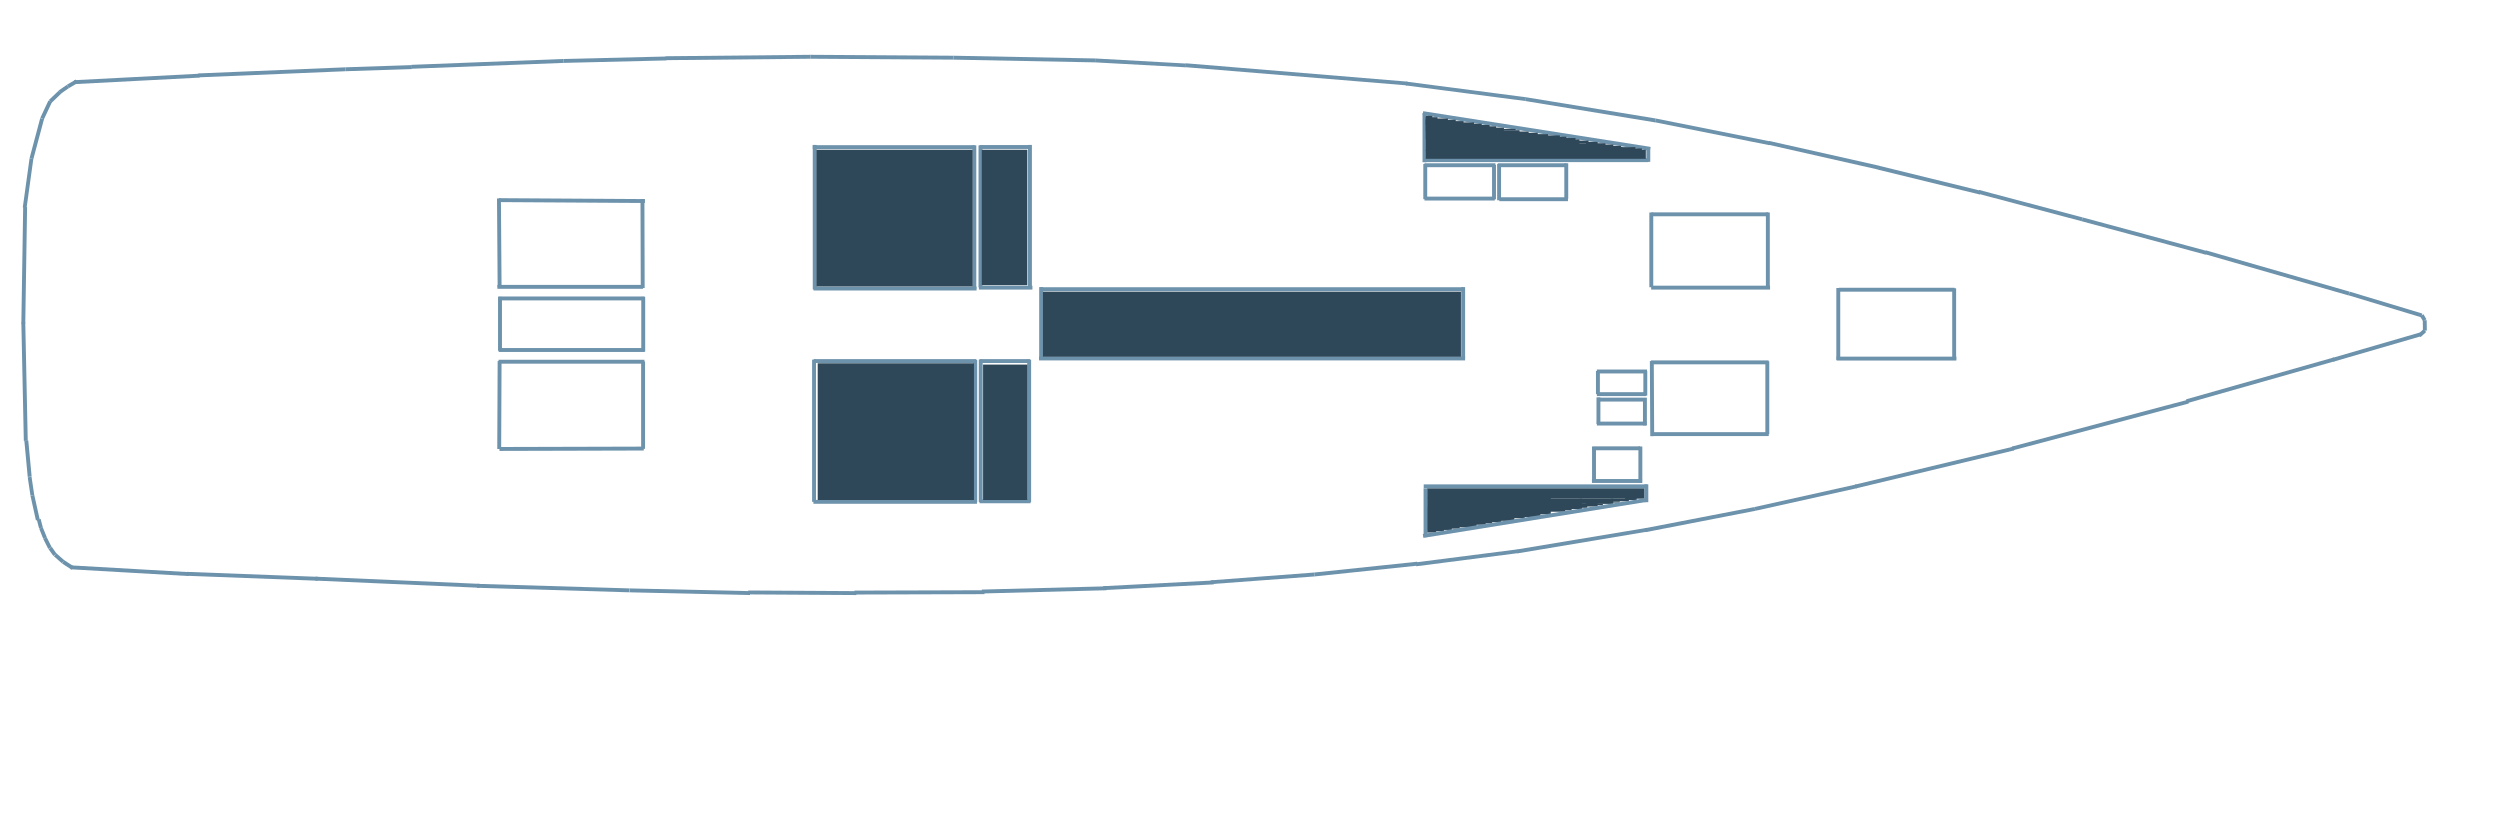
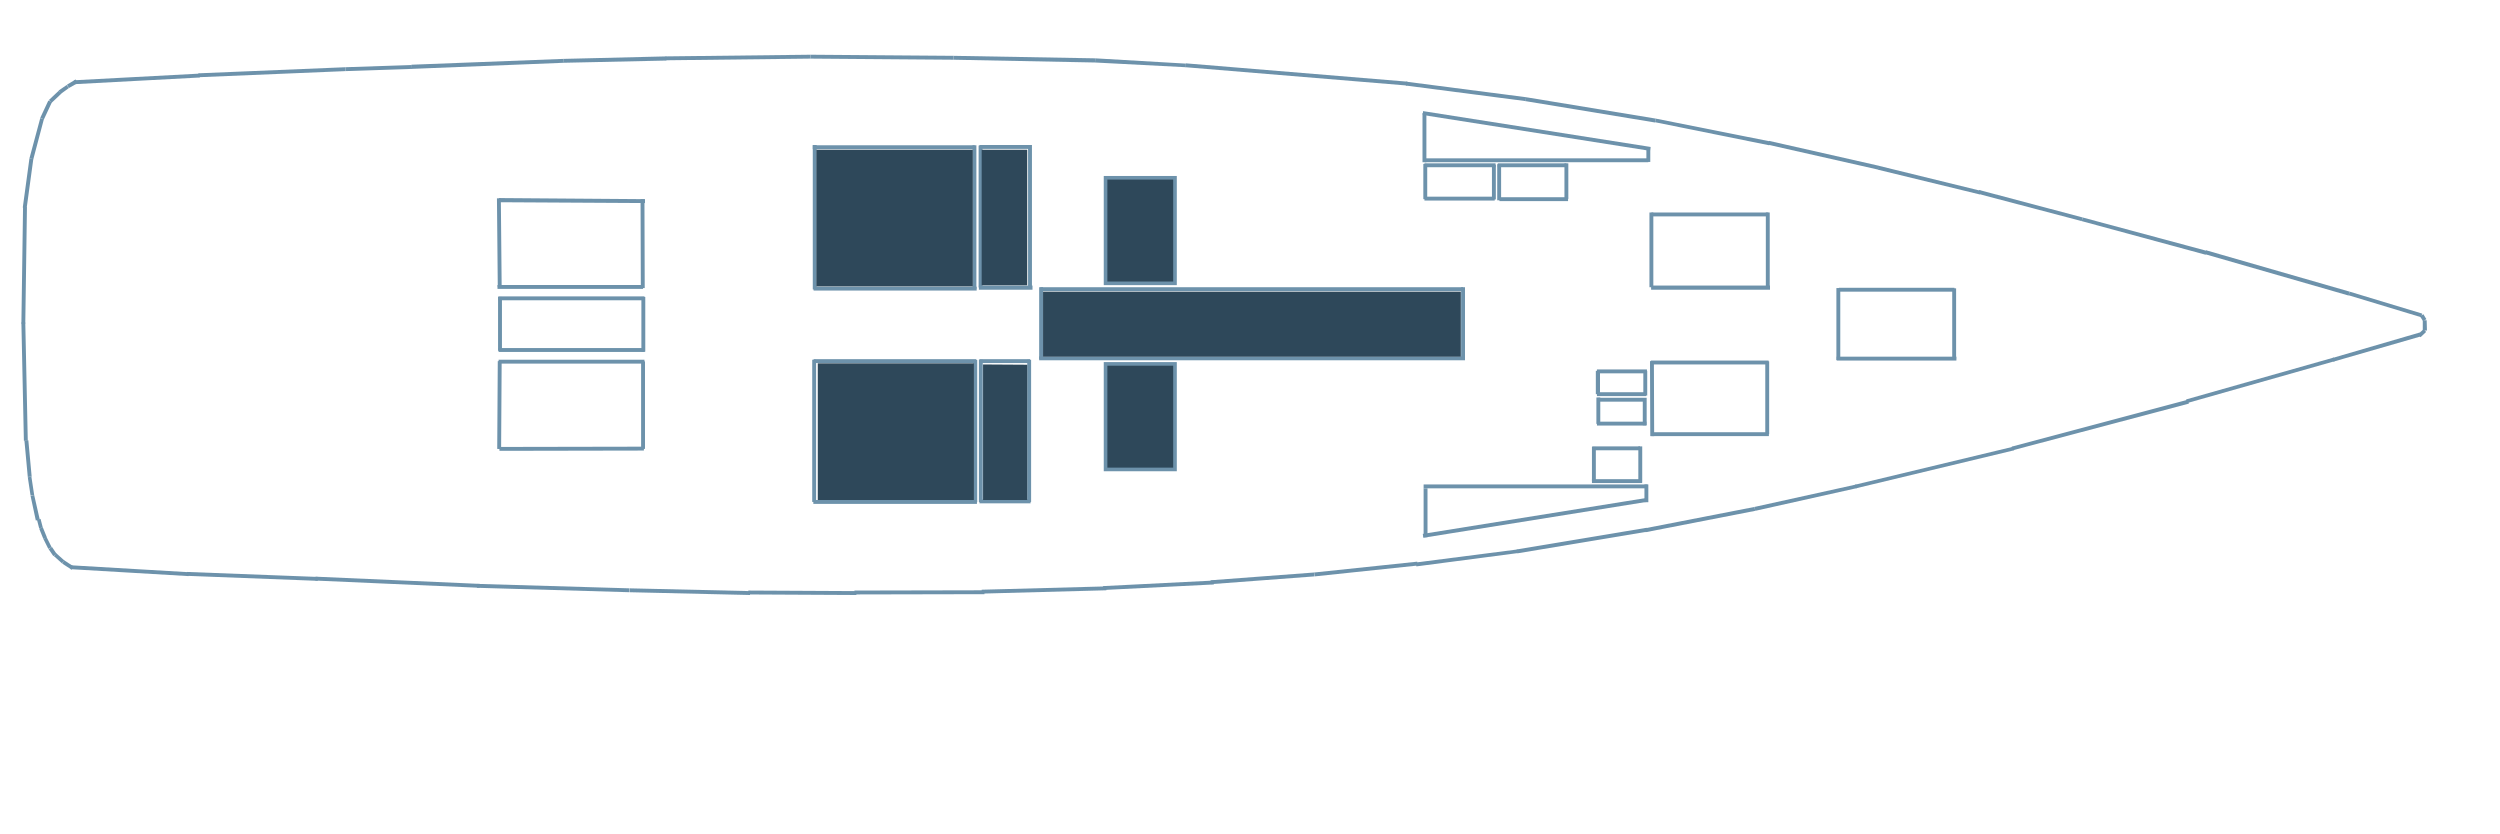
- <svg xmlns="http://www.w3.org/2000/svg" version="1.2" viewBox="0 400 1920 380" height="300" width="900">
-   <path id="Forma 1" style="fill: #6d92ab" d="m57.1 334.6l-0.2-3 96.3-5 0.1 3z" />
-   <path id="Forma 2" style="fill: #6d92ab" d="m152.5 329.4l-0.2-3 113-4.7 0.1 3z" />
-   <path id="Forma 3" style="fill: #6d92ab" d="m265.4 324.7l-0.1-3 50.9-1.7 0.1 3z" />
-   <path id="Forma 4" style="fill: #6d92ab" d="m316 322.8l-0.1-3 116.7-4.5 0.2 3z" />
-   <path id="Forma 5" style="fill: #6d92ab" d="m432.7 318.3v-3l79-1.9 0.1 3z" />
-   <path id="Forma 6" style="fill: #6d92ab" d="m511.3 316.2l-0.1-3 111.4-1.1v3z" />
-   <path id="Forma 7" style="fill: #6d92ab" d="m622.6 315.1v-3l109.7 0.7v3z" />
-   <path id="Forma 8" style="fill: #6d92ab" d="m732.3 315.8v-3l108.8 2.1-0.1 3z" />
-   <path id="Forma 9" style="fill: #6d92ab" d="m841 317.9l0.1-3 69.7 3.9-0.1 2.9z" />
-   <path id="Forma 10" style="fill: #6d92ab" d="m910.5 321.6l0.2-3 170.3 14.1-0.2 2.9z" />
-   <path id="Forma 11" style="fill: #6d92ab" d="m1079.6 335.6l0.4-2.9 92 12-0.4 2.9z" />
-   <path id="Forma 12" style="fill: #6d92ab" d="m1171.5 347.6l0.5-2.9 99.6 16.3-0.5 3z" />
-   <path id="Forma 13" style="fill: #6d92ab" d="m1271 363.9l0.6-2.9 87.8 17.6-0.6 2.9z" />
-   <path id="Forma 14" style="fill: #6d92ab" d="m1357.9 381.1l0.6-2.9 84.8 19.1-0.6 3z" />
-   <path id="Forma 15" style="fill: #6d92ab" d="m1442.3 400.3l0.7-3 78.2 19.2-0.7 2.9z" />
-   <path id="Forma 16" style="fill: #6d92ab" d="m1519.3 418.8l0.7-2.9 79.5 21.1-0.8 2.9z" />
-   <path id="Forma 17" style="fill: #6d92ab" d="m1598.7 439.9l0.8-2.9 95.2 25.7-0.8 2.9z" />
-   <path id="Forma 18" style="fill: #6d92ab" d="m1693.4 465.2l0.8-2.9 110.3 31.7-0.8 2.9z" />
-   <path id="Forma 19" style="fill: #6d92ab" d="m1803.7 496.8l0.9-2.8 55.7 16.8-0.8 2.9z" />
-   <path id="Forma 20" style="fill: #6d92ab" d="m1858.6 512.9l2.6-1.6 2.3 3.9-2.6 1.5z" />
-   <path id="Forma 21" style="fill: #6d92ab" d="m1860.7 516l3-0.1 0.1 8h-3z" />
-   <path id="Forma 22" style="fill: #6d92ab" d="m1861.3 522.8l2 2.2-4.3 3.9-2-2.3z" />
-   <path id="Forma 23" style="fill: #6d92ab" d="m1858.3 525.4l0.8 2.9-67.1 19.5-0.8-2.9z" />
-   <path id="Forma 24" style="fill: #6d92ab" d="m1792.4 544.5l0.8 2.9-113.4 32.2-0.9-2.9z" />
-   <path id="Forma 25" style="fill: #6d92ab" d="m1680.2 577l0.8 2.9-135.2 36-0.8-2.9z" />
-   <path id="Forma 26" style="fill: #6d92ab" d="m1546.2 613l0.7 2.9-121.6 29.2-0.7-2.9z" />
-   <path id="Forma 27" style="fill: #6d92ab" d="m1425.7 642l0.6 2.9-78.2 17.4-0.6-2.9z" />
-   <path id="Forma 28" style="fill: #6d92ab" d="m1347.5 659.4l0.6 2.9-84.3 16.4-0.6-3z" />
-   <path id="Forma 29" style="fill: #6d92ab" d="m1264.7 675.4l0.4 2.9-99.7 16.7-0.5-3z" />
-   <path id="Forma 30" style="fill: #6d92ab" d="m1165.5 691.9l0.4 2.9-78.2 10.1-0.4-3z" />
-   <path id="Forma 31" style="fill: #6d92ab" d="m1088.4 701.4l0.3 3-79.1 8.3-0.3-3z" />
-   <path id="Forma 32" style="fill: #6d92ab" d="m1009.3 709.7l0.3 3-79.6 5.9-0.2-2.9z" />
-   <path id="Forma 33" style="fill: #6d92ab" d="m932 715.8l0.2 3-84.8 4.4-0.2-3z" />
-   <path id="Forma 34" style="fill: #6d92ab" d="m849.7 720.3l0.1 3-95.8 2.5v-3z" />
-   <path id="Forma 35" style="fill: #6d92ab" d="m756.1 723.3v3l-99.9 0.3v-3z" />
-   <path id="Forma 36" style="fill: #6d92ab" d="m657.7 724v3l-83-0.5v-3z" />
-   <path id="Forma 37" style="fill: #6d92ab" d="m576.1 724l-0.1 3-92.4-2.1v-3z" />
-   <path id="Forma 38" style="fill: #6d92ab" d="m483.5 721.9l-0.1 3-117.1-3.5 0.1-3z" />
-   <path id="Forma 39" style="fill: #6d92ab" d="m368.5 718.4l-0.2 3-126.1-5.5 0.1-3z" />
-   <path id="Forma 40" style="fill: #6d92ab" d="m244.2 713l-0.1 3-100.6-3.8 0.1-3z" />
-   <path id="Forma 41" style="fill: #6d92ab" d="m145 709.4l-0.2 3-90.7-5.2 0.2-3z" />
-   <path id="Forma 42" style="fill: #6d92ab" d="m56.6 704.9l-1.6 2.6-7.3-4.7 1.6-2.6z" />
-   <path id="Forma 43" style="fill: #6d92ab" d="m49.5 700.4l-2 2.2-6.1-5.4 2-2.2z" />
-   <path id="Forma 44" style="fill: #6d92ab" d="m43.5 695.3l-2.5 1.7-3.7-5.2 2.5-1.8z" />
-   <path id="Forma 45" style="fill: #6d92ab" d="m39.7 690.2l-2.6 1.4-3.9-7.7 2.7-1.3z" />
-   <path id="Forma 46" style="fill: #6d92ab" d="m36 682.7l-2.8 1.1-3.1-7.8 2.7-1.1z" />
-   <path id="Forma 47" style="fill: #6d92ab" d="m32.9 675.1l-2.9 0.7-1.7-6.6 2.9-0.7z" />
-   <path id="Forma 48" style="fill: #6d92ab" d="m30.5 669l-2.9 0.7-4.2-19 2.9-0.6z" />
-   <path id="Forma 49" style="fill: #6d92ab" d="m26.3 650.2l-2.9 0.4-2.1-14 2.9-0.5z" />
-   <path id="Forma 50" style="fill: #6d92ab" d="m24.3 636l-3 0.3-2.6-27.8 3-0.3z" />
-   <path id="Forma 51" style="fill: #6d92ab" d="m21.3 608.5l-3 0.1-1.9-90.9 3-0.1z" />
-   <path id="Forma 52" style="fill: #6d92ab" d="m19.4 518.5h-3l1.4-89.5 3 0.1z" />
-   <path id="Forma 53" style="fill: #6d92ab" d="m20.4 429.8l-2.9-0.5 5.2-37.7 2.9 0.4z" />
-   <path id="Forma 54" style="fill: #6d92ab" d="m25.6 392.2l-2.9-0.7 8.2-30.8 2.9 0.8z" />
-   <path id="Forma 55" style="fill: #6d92ab" d="m33.7 361.7l-2.7-1.3 6.2-13.2 2.7 1.3z" />
-   <path id="Forma 56" style="fill: #6d92ab" d="m39.6 349l-2.1-2.2 7.5-7.1 2.1 2.1z" />
-   <path id="Forma 57" style="fill: #6d92ab" d="m46.7 342l-1.7-2.5 6.3-4.3 1.7 2.4z" />
-   <path id="Forma 58" style="fill: #6d92ab" d="m52.9 337.7l-1.5-2.6 6.7-4 1.6 2.6z" />
-   <path id="Forma 59" style="fill: #6d92ab" d="m383 425.2l0.1-3 112.2 0.7v3z" />
-   <path id="Forma 60" style="fill: #6d92ab" d="m491.9 422.9h3l0.2 68.3h-3z" />
-   <path id="Forma 61" style="fill: #6d92ab" d="m493.9 488.8v3h-111.9v-3z" />
-   <path id="Forma 62" style="fill: #6d92ab" d="m385.2 490.5h-3l-0.5-68.1h3z" />
-   <path id="Forma 63" style="fill: #6d92ab" d="m382.2 547.3h3l-0.3 67.6-3-0.1z" />
-   <path id="Forma 64" style="fill: #6d92ab" d="m383.6 616.3v-3l110.8-0.3v3z" />
-   <path id="Forma 65" style="fill: #6d92ab" d="m495.4 614.7h-3v-67.1h3z" />
-   <path id="Forma 66" style="fill: #6d92ab" d="m382.9 549.3v-3h112v3z" />
-   <path id="Forma 67" style="fill: #6d92ab" d="m382.7 500.7v-3h112.3v3z" />
-   <path id="Forma 68" style="fill: #6d92ab" d="m492.5 498h3v42h-3z" />
-   <path id="Forma 69" style="fill: #6d92ab" d="m495.1 537.3v3h-112.1v-3z" />
-   <path id="Forma 70" style="fill: #6d92ab" d="m385.5 539.4h-3v-41.4h3z" />
-   <path id="Forma 71" style="fill: #6d92ab" d="m624.2 384.5v-3h124.4v3z" />
-   <path id="Forma 72" style="fill: #6d92ab" d="m746.8 381.6h3v110.3h-3z" />
-   <path id="Forma 73" style="fill: #6d92ab" d="m750 490.1v3h-125.2v-3z" />
-   <path id="Forma 74" style="fill: #6d92ab" d="m627.2 492.3h-3v-111h3z" />
-   <path id="Forma 75" style="fill: #6d92ab" d="m752.3 384.4v-3h39v3z" />
-   <path id="Forma 76" style="fill: #6d92ab" d="m789.5 381.3h3v110.1h-3z" />
-   <path id="Forma 77" style="fill: #6d92ab" d="m792.9 489.4v3h-41.1v-3z" />
-   <path id="Forma 78" style="fill: #6d92ab" d="m754.5 490.7h-3v-109h3z" />
-   <path id="Forma 79" style="fill: #6d92ab" d="m624.9 548.8v-3h124.9v3z" />
-   <path id="Forma 80" style="fill: #6d92ab" d="m747.5 546.4h3v109.4h-3z" />
-   <path id="Forma 81" style="fill: #6d92ab" d="m750.3 653.9v3h-125.6v-3z" />
-   <path id="Forma 82" style="fill: #6d92ab" d="m626.7 655.4h-3v-109.2h3z" />
-   <path id="Forma 83" style="fill: #6d92ab" d="m752.3 548.8v-3h38.7v3z" />
-   <path id="Forma 84" style="fill: #6d92ab" d="m788.9 546.2h3v109.3h-3z" />
-   <path id="Forma 85" style="fill: #6d92ab" d="m791.5 653.5v3h-39.2v-3z" />
-   <path id="Forma 86" style="fill: #6d92ab" d="m754.7 655.6h-3v-109.4h3z" />
-   <path id="Forma 95" style="fill: #6d92ab" d="m798.9 493.6v-3h324.8v3z" />
-   <g id="Stbd AdBlue">
-     <path id="Forma 169" style="fill: #2e485a" d="m1263 645v8h-167v-8z" />
-     <path id="Forma 170" style="fill: #2e485a" d="m1191 652v13h-95v-13z" />
-     <path id="Forma 171" style="fill: #2e485a" d="m1153 664v7h-57v-7z" />
-     <path id="Forma 172" style="fill: #2e485a" d="m1215 653v8h-29v-8z" />
-     <path id="Forma 173" style="fill: #2e485a" d="m1239 653v4h-26v-4z" />
-     <path id="Forma 174" style="fill: #2e485a" d="m1251 653v2h-14v-2z" />
-     <path id="Forma 175" style="fill: #2e485a" d="m1257 652v2h-9v-2z" />
-     <path id="Forma 176" style="fill: #2e485a" d="m1244 655v1h-6v-1z" />
-     <path id="Forma 177" style="fill: #2e485a" d="m1231 657v1h-17v-1z" />
-     <path id="Forma 178" style="fill: #2e485a" d="m1202 660v3h-14v-3z" />
-     <path id="Forma 179" style="fill: #2e485a" d="m1207 660v2h-7v-2z" />
-     <path id="Forma 180" style="fill: #2e485a" d="m1219 657v3h-5v-3z" />
-     <path id="Forma 181" style="fill: #2e485a" d="m1227 656v3h-9v-3z" />
-     <path id="Forma 182" style="fill: #2e485a" d="m1175 664v3h-25v-3z" />
-     <path id="Forma 183" style="fill: #2e485a" d="m1183 663v4h-14v-4z" />
-     <path id="Forma 184" style="fill: #2e485a" d="m1163 665v5h-15v-5z" />
-     <path id="Forma 185" style="fill: #2e485a" d="m1171 666v2h-12v-2z" />
-     <path id="Forma 186" style="fill: #2e485a" d="m1121 665v11h-25v-11z" />
-     <path id="Forma 187" style="fill: #2e485a" d="m1127 670v5h-7v-5z" />
-     <path id="Forma 188" style="fill: #2e485a" d="m1134 668v7h-8v-7z" />
-     <path id="Forma 189" style="fill: #2e485a" d="m1141 668v5h-13v-5z" />
-     <path id="Forma 190" style="fill: #2e485a" d="m1146 667v5h-13v-5z" />
-     <path id="Forma 191" style="fill: #2e485a" d="m1115 671v6h-19v-6z" />
-     <path id="Forma 192" style="fill: #2e485a" d="m1109 666v12h-10v-12z" />
-     <path id="Forma 193" style="fill: #2e485a" d="m1103 659v20h-7v-20z" />
-   </g>
-   <path id="Forma 96" style="fill: #6d92ab" d="m1122.2 490.5h3v54.5h-3z" />
-   <path id="Forma 97" style="fill: #6d92ab" d="m1125.2 543.8v3h-327.2v-3z" />
-   <path id="Forma 98" style="fill: #6d92ab" d="m801.1 545.9h-3v-55.4h3z" />
-   <path id="Forma 99" style="fill: #6d92ab" d="m1096.3 682.5h-3v-37.4h3z" />
-   <path id="Forma 100" style="fill: #6d92ab" d="m1093.4 645v-3h171.8v3z" />
-   <path id="Forma 101" style="fill: #6d92ab" d="m1262.9 642h3v13.7h-3z" />
-   <path id="Forma 102" style="fill: #6d92ab" d="m1265.2 652.3l0.4 3-172.4 27.8-0.5-3z" />
-   <path id="Forma 103" style="fill: #6d92ab" d="m1094.1 394.5v-3h171.9v3z" />
-   <path id="Forma 104" style="fill: #6d92ab" d="m1267.4 394.3h-3v-11.3h3z" />
-   <path id="Forma 105" style="fill: #6d92ab" d="m1095.5 394.6h-3v-37.8h3z" />
-   <path id="Forma 106" style="fill: #6d92ab" d="m1092.6 358.4l0.4-3 174.6 27.4-0.5 3z" />
-   <path id="Forma 107" style="fill: #6d92ab" d="m1094 398.4v-3h54.5v3z" />
-   <path id="Forma 108" style="fill: #6d92ab" d="m1145.9 396.6h3v26.5h-3z" />
-   <path id="Forma 109" style="fill: #6d92ab" d="m1148 421v3h-54v-3z" />
-   <path id="Forma 110" style="fill: #6d92ab" d="m1096.1 423h-3v-27.1h3z" />
-   <path id="Forma 111" style="fill: #6d92ab" d="m1150.3 398.4v-3h52.7v3z" />
-   <path id="Forma 112" style="fill: #6d92ab" d="m1201.4 395.4h3v27.3h-3z" />
-   <path id="Forma 113" style="fill: #6d92ab" d="m1149.8 396h3v27.8h-3z" />
-   <path id="Forma 114" style="fill: #6d92ab" d="m1151.5 424.5v-3h52.7v3z" />
-   <path id="Forma 115" style="fill: #6d92ab" d="m1412.3 494v-3h88.8v3z" />
-   <path id="Forma 116" style="fill: #6d92ab" d="m1499.3 491.4h3v54.7h-3z" />
-   <path id="Forma 117" style="fill: #6d92ab" d="m1410.3 491.2h3v55.2h-3z" />
-   <path id="Forma 118" style="fill: #6d92ab" d="m1410.5 546.9v-3h92v3z" />
-   <path id="Forma 168" style="fill: #6d92ab" d="m1267.1 547.3h3l0.3 57.6-3 0.1z" />
-   <path id="Forma 119" style="fill: #6d92ab" d="m1268.3 436.1v-3h89.7v3z" />
-   <path id="Forma 120" style="fill: #6d92ab" d="m1356.2 433.2h3v57.7h-3z" />
-   <path id="Forma 121" style="fill: #6d92ab" d="m1359.4 489.4v3h-91.3v-3z" />
-   <path id="Forma 122" style="fill: #6d92ab" d="m1269.7 490.6h-3v-57.4h3z" />
-   <path id="Forma 123" style="fill: #6d92ab" d="m1267.9 549.8v-3h90.4v3z" />
-   <path id="Forma 124" style="fill: #6d92ab" d="m1355.8 547.5h3v55.9h-3z" />
-   <path id="Forma 125" style="fill: #6d92ab" d="m1358.4 601.9v3h-90.2v-3z" />
+ <svg xmlns="http://www.w3.org/2000/svg" version="1.2" viewBox="0 0 900 300" width="900" height="300">
+   <path id="Forma 1" style="fill: #6d92ab" d="m26.8 30.3l-0.1-1.4 45.1-2.4 0.1 1.4z" />
+   <path id="Forma 2" style="fill: #6d92ab" d="m71.5 27.8l-0.1-1.4 53-2.2v1.4z" />
+   <path id="Forma 3" style="fill: #6d92ab" d="m124.4 25.6v-1.4l23.8-0.8 0.1 1.4z" />
+   <path id="Forma 4" style="fill: #6d92ab" d="m148.1 24.8v-1.5l54.7-2.1 0.1 1.4z" />
+   <path id="Forma 5" style="fill: #6d92ab" d="m202.8 22.6v-1.4l37.1-0.9v1.5z" />
+   <path id="Forma 6" style="fill: #6d92ab" d="m239.7 21.7l-0.1-1.4 52.2-0.6v1.4z" />
+   <path id="Forma 7" style="fill: #6d92ab" d="m291.8 21.1v-1.4l51.5 0.4v1.4z" />
+   <path id="Forma 8" style="fill: #6d92ab" d="m343.3 21.5v-1.4l51 0.9-0.1 1.5z" />
+   <path id="Forma 9" style="fill: #6d92ab" d="m394.2 22.5l0.1-1.5 32.6 1.9v1.3z" />
+   <path id="Forma 10" style="fill: #6d92ab" d="m426.8 24.2l0.1-1.4 79.8 6.6-0.1 1.4z" />
+   <path id="Forma 11" style="fill: #6d92ab" d="m506.1 30.8l0.1-1.4 43.2 5.6-0.2 1.4z" />
+   <path id="Forma 12" style="fill: #6d92ab" d="m549.1 36.4l0.3-1.4 46.7 7.7-0.3 1.4z" />
+   <path id="Forma 13" style="fill: #6d92ab" d="m595.8 44l0.3-1.3 41.1 8.2-0.3 1.4z" />
+   <path id="Forma 14" style="fill: #6d92ab" d="m636.5 52.1l0.3-1.4 39.7 9-0.2 1.4z" />
+   <path id="Forma 15" style="fill: #6d92ab" d="m676.1 61.1l0.3-1.4 36.7 9-0.4 1.3z" />
+   <path id="Forma 16" style="fill: #6d92ab" d="m712.2 69.8l0.3-1.4 37.3 9.9-0.4 1.3z" />
+   <path id="Forma 17" style="fill: #6d92ab" d="m749.4 79.6l0.4-1.3 44.6 12-0.4 1.4z" />
+   <path id="Forma 18" style="fill: #6d92ab" d="m793.8 91.5l0.4-1.4 51.7 14.9-0.4 1.4z" />
+   <path id="Forma 19" style="fill: #6d92ab" d="m845.5 106.3l0.4-1.3 26.1 7.9-0.4 1.3z" />
+   <path id="Forma 20" style="fill: #6d92ab" d="m871.2 113.9l1.2-0.8 1.1 1.8-1.2 0.7z" />
+   <path id="Forma 21" style="fill: #6d92ab" d="m872.2 115.3h1.4l0.1 3.7h-1.5z" />
+   <path id="Forma 22" style="fill: #6d92ab" d="m872.5 118.5l0.9 1-2 1.9-0.9-1.1z" />
+   <path id="Forma 23" style="fill: #6d92ab" d="m871.1 119.7l0.4 1.4-31.5 9.1-0.4-1.3z" />
+   <path id="Forma 24" style="fill: #6d92ab" d="m840.2 128.7l0.4 1.3-53.2 15.1-0.4-1.3z" />
+   <path id="Forma 25" style="fill: #6d92ab" d="m787.6 143.9l0.4 1.4-63.4 16.8-0.4-1.3z" />
+   <path id="Forma 26" style="fill: #6d92ab" d="m724.8 160.8l0.3 1.3-57 13.7-0.3-1.3z" />
+   <path id="Forma 27" style="fill: #6d92ab" d="m668.3 174.4l0.3 1.3-36.7 8.2-0.3-1.4z" />
+   <path id="Forma 28" style="fill: #6d92ab" d="m631.6 182.5l0.3 1.4-39.5 7.7-0.3-1.4z" />
+   <path id="Forma 29" style="fill: #6d92ab" d="m592.8 190l0.2 1.4-46.7 7.8-0.3-1.4z" />
+   <path id="Forma 30" style="fill: #6d92ab" d="m546.3 197.8l0.2 1.3-36.6 4.8-0.2-1.4z" />
+   <path id="Forma 31" style="fill: #6d92ab" d="m510.2 202.2l0.1 1.4-37 3.9-0.2-1.4z" />
+   <path id="Forma 32" style="fill: #6d92ab" d="m473.1 206.1l0.1 1.4-37.3 2.8-0.1-1.4z" />
+   <path id="Forma 33" style="fill: #6d92ab" d="m436.9 209l0.1 1.4-39.8 2-0.1-1.4z" />
+   <path id="Forma 34" style="fill: #6d92ab" d="m398.3 211.1v1.4l-44.9 1.2v-1.4z" />
+   <path id="Forma 35" style="fill: #6d92ab" d="m354.4 212.5v1.4l-46.8 0.1v-1.4z" />
+   <path id="Forma 36" style="fill: #6d92ab" d="m308.3 212.8v1.4l-38.9-0.2v-1.4z" />
+   <path id="Forma 37" style="fill: #6d92ab" d="m270 212.8v1.4l-43.3-1v-1.4z" />
+   <path id="Forma 38" style="fill: #6d92ab" d="m226.6 211.8v1.4l-54.9-1.6 0.1-1.4z" />
+   <path id="Forma 39" style="fill: #6d92ab" d="m172.7 210.2l-0.1 1.4-59.1-2.6 0.1-1.4z" />
+   <path id="Forma 40" style="fill: #6d92ab" d="m114.5 207.7l-0.1 1.4-47.1-1.8v-1.4z" />
+   <path id="Forma 41" style="fill: #6d92ab" d="m68 206l-0.1 1.4-42.5-2.5 0.1-1.4z" />
+   <path id="Forma 42" style="fill: #6d92ab" d="m26.5 203.9l-0.7 1.2-3.4-2.2 0.7-1.2z" />
+   <path id="Forma 43" style="fill: #6d92ab" d="m23.2 201.8l-0.9 1-2.9-2.6 0.9-1z" />
+   <path id="Forma 44" style="fill: #6d92ab" d="m20.4 199.4l-1.2 0.8-1.7-2.5 1.2-0.8z" />
+   <path id="Forma 45" style="fill: #6d92ab" d="m18.6 197l-1.2 0.6-1.8-3.6 1.2-0.6z" />
+   <path id="Forma 46" style="fill: #6d92ab" d="m16.9 193.5l-1.3 0.5-1.5-3.7 1.3-0.5z" />
+   <path id="Forma 47" style="fill: #6d92ab" d="m15.4 189.9l-1.3 0.3-0.8-3.1 1.3-0.3z" />
+   <path id="Forma 48" style="fill: #6d92ab" d="m14.3 187l-1.4 0.4-1.9-8.9 1.3-0.3z" />
+   <path id="Forma 49" style="fill: #6d92ab" d="m12.3 178.2l-1.3 0.2-1-6.6 1.3-0.2z" />
+   <path id="Forma 50" style="fill: #6d92ab" d="m11.4 171.6l-1.4 0.1-1.2-13 1.4-0.2z" />
+   <path id="Forma 51" style="fill: #6d92ab" d="m10 158.7h-1.4l-0.9-42.6h1.4z" />
+   <path id="Forma 52" style="fill: #6d92ab" d="m9.1 116.5h-1.4l0.6-42 1.4 0.1z" />
+   <path id="Forma 53" style="fill: #6d92ab" d="m9.6 74.9l-1.4-0.2 2.4-17.7 1.4 0.2z" />
+   <path id="Forma 54" style="fill: #6d92ab" d="m12 57.3l-1.4-0.3 3.9-14.5 1.3 0.4z" />
+   <path id="Forma 55" style="fill: #6d92ab" d="m15.8 43l-1.3-0.6 2.9-6.2 1.3 0.6z" />
+   <path id="Forma 56" style="fill: #6d92ab" d="m18.6 37l-1-1 3.5-3.3 1 1z" />
+   <path id="Forma 57" style="fill: #6d92ab" d="m21.9 33.8l-0.8-1.2 2.9-2 0.8 1.1z" />
+   <path id="Forma 58" style="fill: #6d92ab" d="m24.8 31.7l-0.7-1.2 3.1-1.9 0.8 1.3z" />
+   <path id="Forma 59" style="fill: #6d92ab" d="m179.5 72.8l0.1-1.5 52.6 0.4v1.4z" />
+   <path id="Forma 60" style="fill: #6d92ab" d="m230.6 71.7h1.4l0.1 32h-1.4z" />
+   <path id="Forma 61" style="fill: #6d92ab" d="m231.5 102.6v1.4h-52.4v-1.4z" />
+   <path id="Forma 62" style="fill: #6d92ab" d="m180.6 103.4h-1.4l-0.3-32h1.4z" />
+   <path id="Forma 63" style="fill: #6d92ab" d="m179.2 130h1.4l-0.2 31.7-1.4-0.1z" />
+   <path id="Forma 64" style="fill: #6d92ab" d="m179.8 162.3v-1.4l52-0.1v1.4z" />
+   <path id="Forma 65" style="fill: #6d92ab" d="m232.2 161.6h-1.4v-31.5h1.4z" />
+   <path id="Forma 66" style="fill: #6d92ab" d="m179.5 130.9v-1.4h52.5v1.4z" />
+   <path id="Forma 67" style="fill: #6d92ab" d="m179.4 108.1v-1.4h52.6v1.4z" />
+   <path id="Forma 68" style="fill: #6d92ab" d="m230.9 106.9h1.4v19.7h-1.4z" />
+   <path id="Forma 69" style="fill: #6d92ab" d="m232.1 125.3v1.4h-52.6v-1.4z" />
+   <path id="Forma 70" style="fill: #6d92ab" d="m180.7 126.3h-1.4v-19.4h1.4z" />
+   <path id="Forma 71" style="fill: #6d92ab" d="m292.6 53.7v-1.4h58.3v1.4z" />
+   <path id="Forma 72" style="fill: #6d92ab" d="m350.1 52.3h1.4v51.7h-1.4z" />
+   <path id="Forma 73" style="fill: #6d92ab" d="m351.6 103.2v1.4h-58.7v-1.4z" />
+   <path id="Forma 74" style="fill: #6d92ab" d="m294 104.2h-1.4v-52h1.4z" />
+   <path id="Forma 75" style="fill: #6d92ab" d="m352.6 53.6v-1.4h18.3v1.4z" />
+   <path id="Forma 76" style="fill: #6d92ab" d="m370.1 52.2h1.4v51.6h-1.4z" />
+   <path id="Forma 77" style="fill: #6d92ab" d="m371.7 102.8v1.5h-19.3v-1.5z" />
+   <path id="Forma 78" style="fill: #6d92ab" d="m353.7 103.5h-1.4v-51.1h1.4z" />
+   <path id="Forma 79" style="fill: #6d92ab" d="m292.9 130.7v-1.4h58.6v1.4z" />
+   <path id="Forma 80" style="fill: #6d92ab" d="m350.4 129.6h1.4v51.2h-1.4z" />
+   <path id="Forma 81" style="fill: #6d92ab" d="m351.7 180v1.4h-58.9v-1.4z" />
+   <path id="Forma 82" style="fill: #6d92ab" d="m293.8 180.7h-1.4v-51.2h1.4z" />
+   <path id="Forma 83" style="fill: #6d92ab" d="m352.6 130.7v-1.4h18.2v1.4z" />
+   <path id="Forma 84" style="fill: #6d92ab" d="m369.8 129.5h1.4v51.2h-1.4z" />
+   <path id="Forma 85" style="fill: #6d92ab" d="m371 179.8v1.4h-18.4v-1.4z" />
+   <path id="Forma 86" style="fill: #6d92ab" d="m353.8 180.8l-1.4-0.1v-51.2h1.4z" />
+   <path id="Forma 95" style="fill: #6d92ab" d="m374.5 104.8v-1.4h152.2v1.4z" />
+   <path id="Forma 96" style="fill: #6d92ab" d="m526 103.4h1.4v25.5h-1.4z" />
+   <path id="Forma 97" style="fill: #6d92ab" d="m527.4 128.3v1.4h-153.3v-1.4z" />
+   <path id="Forma 98" style="fill: #6d92ab" d="m375.5 129.3h-1.4v-25.9h1.4z" />
+   <path id="Forma 99" style="fill: #6d92ab" d="m513.9 193.4h-1.4v-17.6h1.4z" />
+   <path id="Forma 100" style="fill: #6d92ab" d="m512.5 175.8v-1.4h80.6v1.4z" />
+   <path id="Forma 101" style="fill: #6d92ab" d="m592 174.4h1.4v6.4h-1.4z" />
+   <path id="Forma 102" style="fill: #6d92ab" d="m593.1 179.2l0.2 1.4-80.9 13-0.2-1.4z" />
+   <path id="Forma 103" style="fill: #6d92ab" d="m512.9 58.4v-1.4h80.5v1.4z" />
+   <path id="Forma 104" style="fill: #6d92ab" d="m594.1 58.3h-1.4v-5.3h1.4z" />
+   <path id="Forma 105" style="fill: #6d92ab" d="m513.5 58.4h-1.4v-17.7h1.4z" />
+   <path id="Forma 106" style="fill: #6d92ab" d="m512.2 41.4l0.1-1.4 81.9 12.9-0.2 1.4z" />
+   <path id="Forma 107" style="fill: #6d92ab" d="m512.8 60.2v-1.4h25.6v1.4z" />
+   <path id="Forma 108" style="fill: #6d92ab" d="m537.1 59.3h1.4v12.5h-1.4z" />
+   <path id="Forma 109" style="fill: #6d92ab" d="m538.1 70.8v1.4h-25.3v-1.4z" />
+   <path id="Forma 110" style="fill: #6d92ab" d="m513.8 71.7h-1.4v-12.7h1.4z" />
+   <path id="Forma 111" style="fill: #6d92ab" d="m539.2 60.2v-1.4h24.7v1.4z" />
+   <path id="Forma 112" style="fill: #6d92ab" d="m563.2 58.8h1.4v12.8h-1.4z" />
+   <path id="Forma 113" style="fill: #6d92ab" d="m539 59.1h1.4v13h-1.4z" />
+   <path id="Forma 114" style="fill: #6d92ab" d="m539.8 72.4v-1.4h24.7v1.4z" />
+   <path id="Forma 115" style="fill: #6d92ab" d="m662 105v-1.4h41.6v1.4z" />
+   <path id="Forma 116" style="fill: #6d92ab" d="m702.8 103.8h1.4v25.6h-1.4z" />
+   <path id="Forma 117" style="fill: #6d92ab" d="m661.1 103.7h1.4v25.9h-1.4z" />
+   <path id="Forma 118" style="fill: #6d92ab" d="m661.2 129.8v-1.4h43.1v1.4z" />
+   <path id="Forma 168" style="fill: #6d92ab" d="m594 130h1.4l0.1 27h-1.4z" />
+   <path id="Forma 119" style="fill: #6d92ab" d="m594.5 77.9v-1.4h42.1v1.4z" />
+   <path id="Forma 120" style="fill: #6d92ab" d="m635.7 76.5h1.4v27h-1.4z" />
+   <path id="Forma 121" style="fill: #6d92ab" d="m637.2 102.8v1.5h-42.8v-1.5z" />
+   <path id="Forma 122" style="fill: #6d92ab" d="m595.2 103.4h-1.4v-26.9h1.4z" />
+   <path id="Forma 123" style="fill: #6d92ab" d="m594.3 131.2v-1.4h42.4v1.4z" />
+   <path id="Forma 124" style="fill: #6d92ab" d="m635.5 130.1h1.4v26.2h-1.4z" />
+   <path id="Forma 125" style="fill: #6d92ab" d="m636.8 155.6v1.4h-42.3v-1.4z" />
  <g id="Aft port water tank">
-     <path id="Forma 194" style="fill: none" d="m492 425v64h-107v-64z" />
+     <path id="Forma 194" style="fill: none" d="m230.6 72.7v30h-50.1v-30z" />
  </g>
  <g id="Ecomar sewage system">
-     <path id="Forma 206" style="fill: none" d="m1258 616v22h-32v-22z" />
+     <path id="Forma 206" style="fill: none" d="m589.7 162.2v10.3h-15v-10.3z" />
  </g>
  <g id="Chiller unit 1">
-     <path id="Forma 207" style="fill: none" d="m1262 578v16h-33v-16z" />
+     <path id="Forma 207" style="fill: none" d="m591.6 144.4v7.5h-15.5v-7.5z" />
  </g>
  <g id="Chiller unit 2">
-     <path id="Forma 208" style="fill: none" d="m1262 557v14h-33v-14z" />
+     <path id="Forma 208" style="fill: none" d="m591.6 134.5v6.6h-15.5v-6.6z" />
  </g>
  <g id="Fwd  port water tank">
-     <path id="Forma 209" style="fill: none" d="m1356 436v53h-86v-53z" />
+     <path id="Forma 209" style="fill: none" d="m635.6 77.8v24.9h-40.3v-24.9z" />
  </g>
  <g id="Fwd stbd water tank">
-     <path id="Forma 210" style="fill: none" d="m1356 550v52h-86v-52z" />
+     <path id="Forma 210" style="fill: none" d="m635.6 131.3v24.3h-40.3v-24.4z" />
  </g>
  <g id="Fwd Black Water">
-     <path id="Forma 211" style="fill: none" d="m1499 494v50h-86v-50z" />
+     <path id="Forma 211" style="fill: none" d="m702.7 105v23.4h-40.4v-23.4z" />
  </g>
-   <path id="Forma 195" style="fill: #6d92ab" d="m1222.8 615.8v-3h36.8v3z" />
-   <path id="Forma 196" style="fill: #6d92ab" d="m1258.3 612.9h3v27.9h-3z" />
-   <path id="Forma 197" style="fill: #6d92ab" d="m1261.1 637.9v3h-38.5v-3z" />
-   <path id="Forma 198" style="fill: #6d92ab" d="m1225.7 639.6h-3v-26.3h3z" />
-   <path id="Forma 199" style="fill: #6d92ab" d="m1226.9 578.4v-3h37.7v3zm34.9-3h3v21.3h-3z" />
-   <path id="Forma 200" style="fill: #6d92ab" d="m1264.4 593.8v3h-38v-3z" />
-   <path id="Forma 201" style="fill: #6d92ab" d="m1229.1 595.6h-3v-20.4h3z" />
-   <path id="Forma 202" style="fill: #6d92ab" d="m1262.1 554.9h3v18.9h-3z" />
-   <path id="Forma 203" style="fill: #6d92ab" d="m1264.3 571.2v3h-37.9v-3z" />
-   <path id="Forma 204" style="fill: #6d92ab" d="m1228.7 572.7h-3v-17.8h3z" />
-   <path id="Forma 205" style="fill: #6d92ab" d="m1226.4 556.8v-3h38.5v3z" />
+   <path id="Forma 195" style="fill: #6d92ab" d="m573.2 162.1v-1.4h17.2v1.4z" />
+   <path id="Forma 196" style="fill: #6d92ab" d="m589.8 160.7h1.4v13.1h-1.4z" />
+   <path id="Forma 197" style="fill: #6d92ab" d="m591.1 172.5v1.4h-18v-1.4z" />
+   <path id="Forma 198" style="fill: #6d92ab" d="m574.5 173.3l-1.4-0.1v-12.3h1.4z" />
+   <path id="Forma 199" style="fill: #6d92ab" d="m575.1 144.6v-1.4h17.7v1.4zm16.3-1.4h1.4v9.9h-1.4z" />
+   <path id="Forma 200" style="fill: #6d92ab" d="m592.7 151.8v1.4h-17.8v-1.4z" />
+   <path id="Forma 201" style="fill: #6d92ab" d="m576.1 152.6h-1.4v-9.5h1.4z" />
+   <path id="Forma 202" style="fill: #6d92ab" d="m591.6 133.5h1.4v8.9h-1.4z" />
+   <path id="Forma 203" style="fill: #6d92ab" d="m592.6 141.2v1.4h-17.7v-1.4z" />
+   <path id="Forma 204" style="fill: #6d92ab" d="m576 141.9h-1.5v-8.4h1.5z" />
+   <path id="Forma 205" style="fill: #6d92ab" d="m574.9 134.4v-1.4h18v1.4z" />
  <g id="Aft port fuel">
-     <path id="Forma 130" style="fill: #2e485a" d="m747 385v105h-120v-105z" />
+     <path id="Forma 130" style="fill: #2e485a" d="m350.2 53.9v49.2h-56.3v-49.2z" />
  </g>
  <g id="Aft stbd fuel">
-     <path id="Forma 132" style="fill: #2e485a" d="m748 549v105h-120v-105z" />
+     <path id="Forma 132" style="fill: #2e485a" d="m350.6 130.8v49.2h-56.2v-49.2z" />
  </g>
  <g id="Aft port fuel day tank">
-     <path id="Forma 131" style="fill: #2e485a" d="m789 385v104h-35v-104z" />
+     <path id="Forma 131" style="fill: #2e485a" d="m369.8 53.9v48.8h-16.4v-48.8z" />
  </g>
  <g id="Aft stbd fuel day tank">
-     <path id="Forma 133" style="fill: #2e485a" d="m789 550v104h-34v-104z" />
+     <path id="Forma 133" style="fill: #2e485a" d="m369.8 131.3v48.7h-15.9v-48.8z" />
  </g>
  <g id="Keel fuel tank">
-     <path id="Forma 134" style="fill: #2e485a" d="m1122 494v50h-321v-50z" />
+     <path id="Forma 134" style="fill: #2e485a" d="m525.9 105v23.4h-150.4v-23.4z" />
  </g>
  <g id="WaterMakers">
-     <path id="Forma 135" style="fill: none" d="m1146 398v23h-50v-23z" />
+     <path id="Forma 135" style="fill: none" d="m537.2 60v10.8h-23.5v-10.8z" />
  </g>
  <g id="WaterSystems">
-     <path id="Forma 136" style="fill: none" d="m1201 398v23h-48v-23z" />
-   </g>
-   <g id="Port  AdBlue">
-     <path id="Forma 137" style="fill: #2e485a" d="m1264 385v7h-169v-7z" />
-     <path id="Forma 138" style="fill: #2e485a" d="m1118 362v24h-23v-24z" />
-     <path id="Forma 139" style="fill: #2e485a" d="m1155 368v19h-41v-19z" />
-     <path id="Forma 140" style="fill: #2e485a" d="m1181 372v15h-29v-15z" />
-     <path id="Forma 141" style="fill: #2e485a" d="m1213 377v9h-35v-9z" />
-     <path id="Forma 142" style="fill: #2e485a" d="m1233 380v8h-25v-8z" />
-     <path id="Forma 143" style="fill: #2e485a" d="m1246 383v7h-18v-7z" />
-     <path id="Forma 144" style="fill: #2e485a" d="m1220 378v2h-10v-2z" />
-     <path id="Forma 145" style="fill: #2e485a" d="m1227 379v5h-9v-5z" />
-     <path id="Forma 146" style="fill: #2e485a" d="m1238 382v5h-7v-5z" />
-     <path id="Forma 147" style="fill: #2e485a" d="m1245 382v6h-16v-6z" />
-     <path id="Forma 149" style="fill: #2e485a" d="m1256 383v5h-13v-5z" />
-     <path id="Forma 166" style="fill: #2e485a" d="m1239 381v2h-9v-2z" />
-     <path id="Forma 150" style="fill: #2e485a" d="m1261 384v4h-24v-4z" />
-     <path id="Forma 151" style="fill: #2e485a" d="m1210 376v5h-32v-5z" />
-     <path id="Forma 152" style="fill: #2e485a" d="m1198 374v11h-21v-11z" />
-     <path id="Forma 153" style="fill: #2e485a" d="m1203 375v6h-8v-6z" />
-     <path id="Forma 154" style="fill: #2e485a" d="m1189 373v5h-12v-5z" />
-     <path id="Forma 155" style="fill: #2e485a" d="m1174 371v3h-21v-3z" />
-     <path id="Forma 156" style="fill: #2e485a" d="m1144 366v5h-30v-5z" />
-     <path id="Forma 157" style="fill: #2e485a" d="m1112 361v5h-17v-5z" />
-     <path id="Forma 158" style="fill: #2e485a" d="m1104 360v11h-9v-11z" />
-     <path id="Forma 159" style="fill: #2e485a" d="m1100 359v18h-5v-18z" />
-     <path id="Forma 160" style="fill: #2e485a" d="m1124 363v9h-8v-9z" />
-     <path id="Forma 161" style="fill: #2e485a" d="m1132 364v10h-9v-10z" />
-     <path id="Forma 162" style="fill: #2e485a" d="m1138 365v7h-7v-7z" />
-     <path id="Forma 163" style="fill: #2e485a" d="m1149 367v6h-6v-6z" />
-     <path id="Forma 164" style="fill: #2e485a" d="m1167 370v6h-16v-6z" />
-     <path id="Forma 167" style="fill: #2e485a" d="m1164 369v1h-10v-1z" />
+     <path id="Forma 136" style="fill: none" d="m563 60v10.8h-22.5v-10.8z" />
  </g>
  <g id="Aft black water">
-     <path id="Forma 129" style="fill: none" d="m493 501v36h-108v-36z" />
+     <path id="Forma 129" style="fill: none" d="m231.1 108.3v16.9h-50.6v-16.9z" />
  </g>
  <g id="Aft stbd water tank">
-     <path id="Forma 128" style="fill: none" d="m492 550v63h-107v-63z" />
+     <path id="Forma 128" style="fill: none" d="m230.6 131.3v29.5h-50.1v-29.6z" />
+   </g>
+   <g id="Addblue Port">
+     <path id="Forma 212" fill-rule="evenodd" style="fill: #2e485a;stroke: #6d92ab;stroke-miterlimit:100;stroke-width: 1.3" d="m423 64v38h-25v-38z" />
+   </g>
+   <g id="Addblue Port copy">
+     <path id="Forma 212" fill-rule="evenodd" style="fill: #2e485a;stroke: #6d92ab;stroke-miterlimit:100;stroke-width: 1.3" d="m423 131v38h-25v-38z" />
  </g>
</svg>
